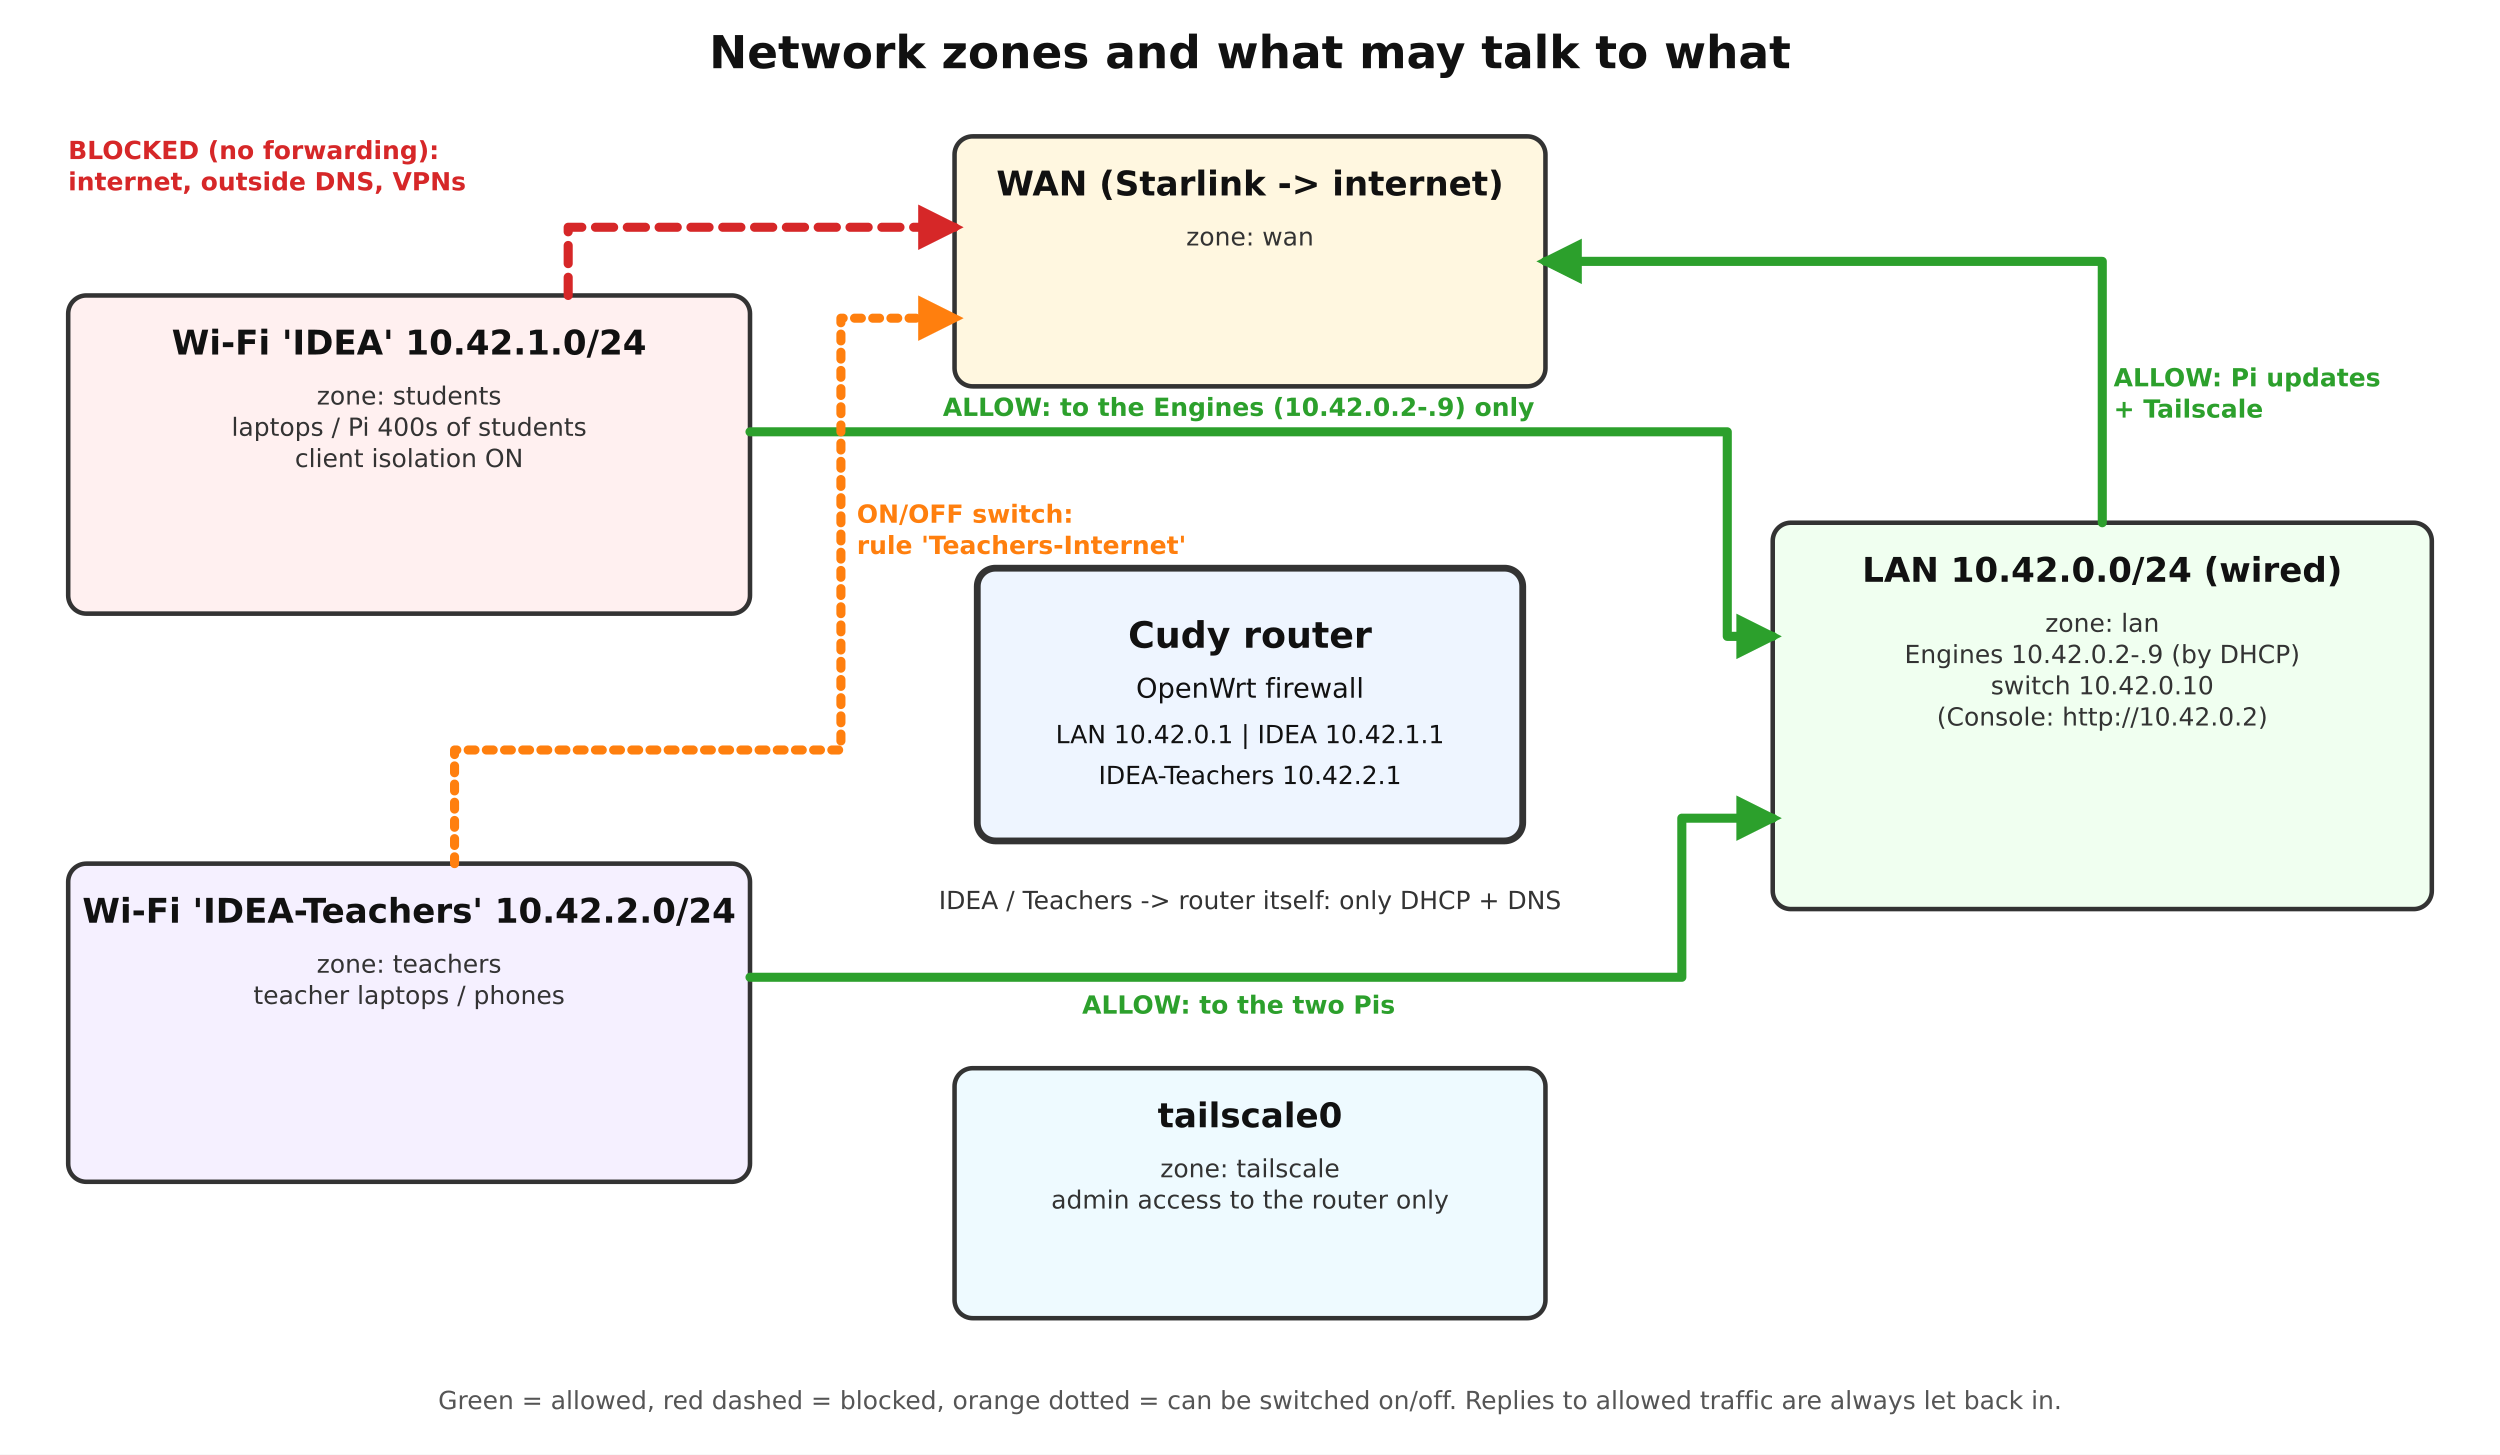
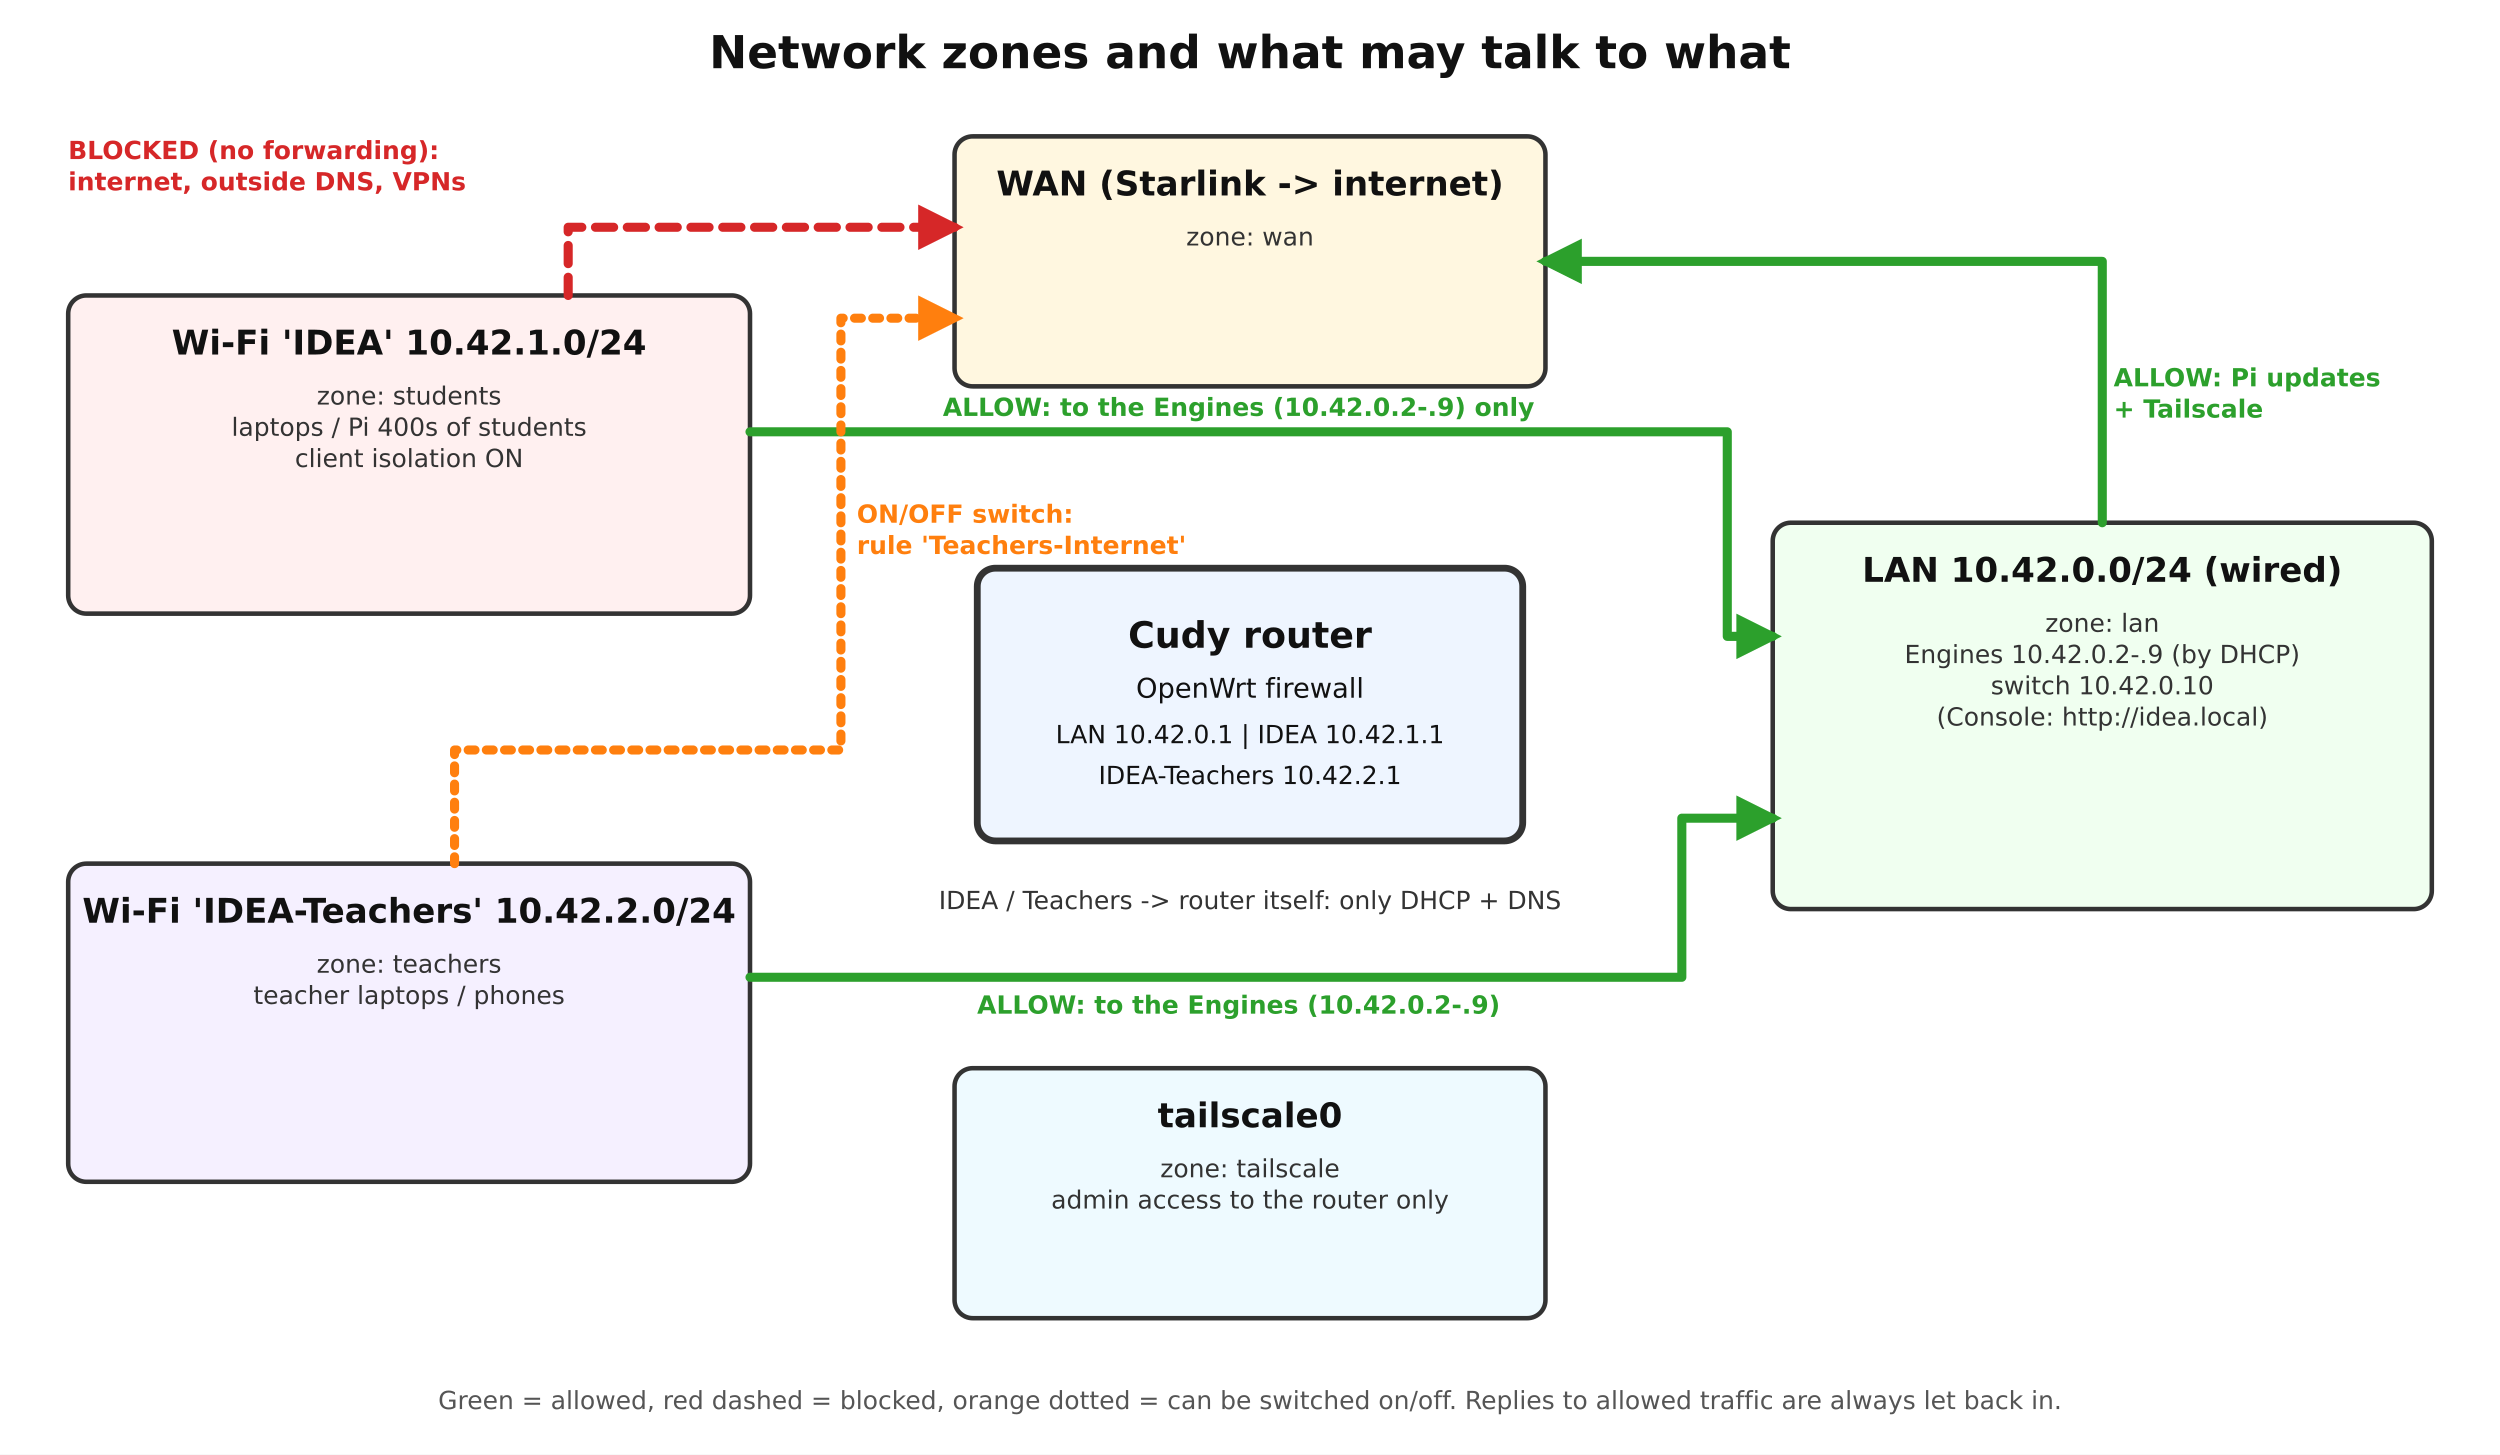
<svg xmlns="http://www.w3.org/2000/svg" width="1100" height="640" viewBox="0 0 1100 640">
  <defs>
+     <marker id="ah-ff7f0e" viewBox="0 0 10 10" refX="8" refY="5" markerWidth="5" markerHeight="5" orient="auto-start-reverse">
+       <path d="M0,0 L10,5 L0,10 z" fill="#ff7f0e" />
+     </marker>
+     <marker id="as-ff7f0e" viewBox="0 0 10 10" refX="2" refY="5" markerWidth="5" markerHeight="5" orient="auto-start-reverse">
+       <path d="M0,0 L10,5 L0,10 z" fill="#ff7f0e" />
+     </marker>
    <marker id="ah-2ca02c" viewBox="0 0 10 10" refX="8" refY="5" markerWidth="5" markerHeight="5" orient="auto-start-reverse">
      <path d="M0,0 L10,5 L0,10 z" fill="#2ca02c" />
    </marker>
    <marker id="as-2ca02c" viewBox="0 0 10 10" refX="2" refY="5" markerWidth="5" markerHeight="5" orient="auto-start-reverse">
      <path d="M0,0 L10,5 L0,10 z" fill="#2ca02c" />
-     </marker>
-     <marker id="ah-ff7f0e" viewBox="0 0 10 10" refX="8" refY="5" markerWidth="5" markerHeight="5" orient="auto-start-reverse">
-       <path d="M0,0 L10,5 L0,10 z" fill="#ff7f0e" />
-     </marker>
-     <marker id="as-ff7f0e" viewBox="0 0 10 10" refX="2" refY="5" markerWidth="5" markerHeight="5" orient="auto-start-reverse">
-       <path d="M0,0 L10,5 L0,10 z" fill="#ff7f0e" />
    </marker>
    <marker id="ah-d62728" viewBox="0 0 10 10" refX="8" refY="5" markerWidth="5" markerHeight="5" orient="auto-start-reverse">
      <path d="M0,0 L10,5 L0,10 z" fill="#d62728" />
    </marker>
    <marker id="as-d62728" viewBox="0 0 10 10" refX="2" refY="5" markerWidth="5" markerHeight="5" orient="auto-start-reverse">
      <path d="M0,0 L10,5 L0,10 z" fill="#d62728" />
    </marker>
  </defs>
  <rect width="100%" height="100%" fill="#ffffff" />
  <text x="550" y="30.0" font-family="DejaVu Sans, Arial, sans-serif" font-size="20" font-weight="bold" text-anchor="middle" fill="#111">Network zones and what may talk to what</text>
  <rect x="430" y="250" width="240" height="120" rx="8" fill="#eef5ff" stroke="#333" stroke-width="3" />
  <text x="550" y="285.0" font-family="DejaVu Sans, Arial, sans-serif" font-size="16" font-weight="bold" text-anchor="middle" fill="#111">Cudy router</text>
  <text x="550" y="307.0" font-family="DejaVu Sans, Arial, sans-serif" font-size="12" font-weight="normal" text-anchor="middle" fill="#111">OpenWrt firewall</text>
  <text x="550" y="327.0" font-family="DejaVu Sans, Arial, sans-serif" font-size="11" font-weight="normal" text-anchor="middle" fill="#111">LAN 10.42.0.1 | IDEA 10.42.1.1</text>
  <text x="550" y="345.0" font-family="DejaVu Sans, Arial, sans-serif" font-size="11" font-weight="normal" text-anchor="middle" fill="#111">IDEA-Teachers 10.42.2.1</text>
  <rect x="420" y="60" width="260" height="110" rx="8" fill="#fff7e0" stroke="#333" stroke-width="2" />
  <text x="550.0" y="86.0" font-family="DejaVu Sans, Arial, sans-serif" font-size="15" font-weight="bold" text-anchor="middle" fill="#111">WAN  (Starlink -&gt; internet)</text>
  <text x="550.0" y="108.0" font-family="DejaVu Sans, Arial, sans-serif" font-size="11" font-weight="normal" text-anchor="middle" fill="#333">zone: wan</text>
  <rect x="780" y="230" width="290" height="170" rx="8" fill="#f0fff0" stroke="#333" stroke-width="2" />
  <text x="925.0" y="256.0" font-family="DejaVu Sans, Arial, sans-serif" font-size="15" font-weight="bold" text-anchor="middle" fill="#111">LAN  10.42.0.0/24  (wired)</text>
  <text x="925.0" y="278.0" font-family="DejaVu Sans, Arial, sans-serif" font-size="11" font-weight="normal" text-anchor="middle" fill="#333">zone: lan</text>
  <text x="925.0" y="291.75" font-family="DejaVu Sans, Arial, sans-serif" font-size="11" font-weight="normal" text-anchor="middle" fill="#333">Engines 10.42.0.2-.9 (by DHCP)</text>
  <text x="925.0" y="305.5" font-family="DejaVu Sans, Arial, sans-serif" font-size="11" font-weight="normal" text-anchor="middle" fill="#333">switch 10.42.0.10</text>
-   <text x="925.0" y="319.25" font-family="DejaVu Sans, Arial, sans-serif" font-size="11" font-weight="normal" text-anchor="middle" fill="#333">(Console: http://10.42.0.2)</text>
+   <text x="925.0" y="319.25" font-family="DejaVu Sans, Arial, sans-serif" font-size="11" font-weight="normal" text-anchor="middle" fill="#333">(Console: http://idea.local)</text>
  <rect x="30" y="130" width="300" height="140" rx="8" fill="#fff0f0" stroke="#333" stroke-width="2" />
  <text x="180.0" y="156.0" font-family="DejaVu Sans, Arial, sans-serif" font-size="15" font-weight="bold" text-anchor="middle" fill="#111">Wi-Fi 'IDEA'  10.42.1.0/24</text>
  <text x="180.0" y="178.0" font-family="DejaVu Sans, Arial, sans-serif" font-size="11" font-weight="normal" text-anchor="middle" fill="#333">zone: students</text>
  <text x="180.0" y="191.75" font-family="DejaVu Sans, Arial, sans-serif" font-size="11" font-weight="normal" text-anchor="middle" fill="#333">laptops / Pi 400s of students</text>
  <text x="180.0" y="205.5" font-family="DejaVu Sans, Arial, sans-serif" font-size="11" font-weight="normal" text-anchor="middle" fill="#333">client isolation ON</text>
  <rect x="30" y="380" width="300" height="140" rx="8" fill="#f5f0ff" stroke="#333" stroke-width="2" />
  <text x="180.0" y="406.0" font-family="DejaVu Sans, Arial, sans-serif" font-size="15" font-weight="bold" text-anchor="middle" fill="#111">Wi-Fi 'IDEA-Teachers'  10.42.2.0/24</text>
  <text x="180.0" y="428.0" font-family="DejaVu Sans, Arial, sans-serif" font-size="11" font-weight="normal" text-anchor="middle" fill="#333">zone: teachers</text>
  <text x="180.0" y="441.75" font-family="DejaVu Sans, Arial, sans-serif" font-size="11" font-weight="normal" text-anchor="middle" fill="#333">teacher laptops / phones</text>
  <rect x="420" y="470" width="260" height="110" rx="8" fill="#eefaff" stroke="#333" stroke-width="2" />
  <text x="550.0" y="496.0" font-family="DejaVu Sans, Arial, sans-serif" font-size="15" font-weight="bold" text-anchor="middle" fill="#111">tailscale0</text>
  <text x="550.0" y="518.0" font-family="DejaVu Sans, Arial, sans-serif" font-size="11" font-weight="normal" text-anchor="middle" fill="#333">zone: tailscale</text>
  <text x="550.0" y="531.75" font-family="DejaVu Sans, Arial, sans-serif" font-size="11" font-weight="normal" text-anchor="middle" fill="#333">admin access to the router only</text>
  <polyline points="330,190 760,190 760,280 780,280" fill="none" stroke="#2ca02c" stroke-width="4" stroke-linejoin="round" stroke-linecap="round" marker-end="url(#ah-2ca02c)" />
  <text x="545" y="183.0" font-family="DejaVu Sans, Arial, sans-serif" font-size="11" font-weight="bold" text-anchor="middle" fill="#2ca02c">ALLOW: to the Engines (10.42.0.2-.9) only</text>
  <polyline points="250,130 250,100 420,100" fill="none" stroke="#d62728" stroke-width="4" stroke-linejoin="round" stroke-linecap="round" stroke-dasharray="8,6" marker-end="url(#ah-d62728)" />
  <text x="30" y="70.0" font-family="DejaVu Sans, Arial, sans-serif" font-size="11" font-weight="bold" text-anchor="start" fill="#d62728">BLOCKED (no forwarding):</text>
  <text x="30" y="83.75" font-family="DejaVu Sans, Arial, sans-serif" font-size="11" font-weight="bold" text-anchor="start" fill="#d62728">internet, outside DNS, VPNs</text>
  <polyline points="330,430 740,430 740,360 780,360" fill="none" stroke="#2ca02c" stroke-width="4" stroke-linejoin="round" stroke-linecap="round" marker-end="url(#ah-2ca02c)" />
-   <text x="545" y="446.0" font-family="DejaVu Sans, Arial, sans-serif" font-size="11" font-weight="bold" text-anchor="middle" fill="#2ca02c">ALLOW: to the two Pis</text>
+   <text x="545" y="446.0" font-family="DejaVu Sans, Arial, sans-serif" font-size="11" font-weight="bold" text-anchor="middle" fill="#2ca02c">ALLOW: to the Engines (10.42.0.2-.9)</text>
  <polyline points="200,380 200,330 370,330 370,140 420,140" fill="none" stroke="#ff7f0e" stroke-width="4" stroke-linejoin="round" stroke-linecap="round" stroke-dasharray="3,5" marker-end="url(#ah-ff7f0e)" />
  <text x="377" y="230.0" font-family="DejaVu Sans, Arial, sans-serif" font-size="11" font-weight="bold" text-anchor="start" fill="#ff7f0e">ON/OFF switch:</text>
  <text x="377" y="243.75" font-family="DejaVu Sans, Arial, sans-serif" font-size="11" font-weight="bold" text-anchor="start" fill="#ff7f0e">rule 'Teachers-Internet'</text>
  <polyline points="925,230 925,115 680,115" fill="none" stroke="#2ca02c" stroke-width="4" stroke-linejoin="round" stroke-linecap="round" marker-end="url(#ah-2ca02c)" />
  <text x="930" y="170.0" font-family="DejaVu Sans, Arial, sans-serif" font-size="11" font-weight="bold" text-anchor="start" fill="#2ca02c">ALLOW: Pi updates</text>
  <text x="930" y="183.75" font-family="DejaVu Sans, Arial, sans-serif" font-size="11" font-weight="bold" text-anchor="start" fill="#2ca02c">+ Tailscale</text>
  <text x="550" y="400.0" font-family="DejaVu Sans, Arial, sans-serif" font-size="11" font-weight="normal" text-anchor="middle" fill="#333">IDEA / Teachers -&gt; router itself: only DHCP + DNS</text>
  <text x="550" y="620.0" font-family="DejaVu Sans, Arial, sans-serif" font-size="11" font-weight="normal" text-anchor="middle" fill="#555">Green = allowed, red dashed = blocked, orange dotted = can be switched on/off. Replies to allowed traffic are always let back in.</text>
</svg>
